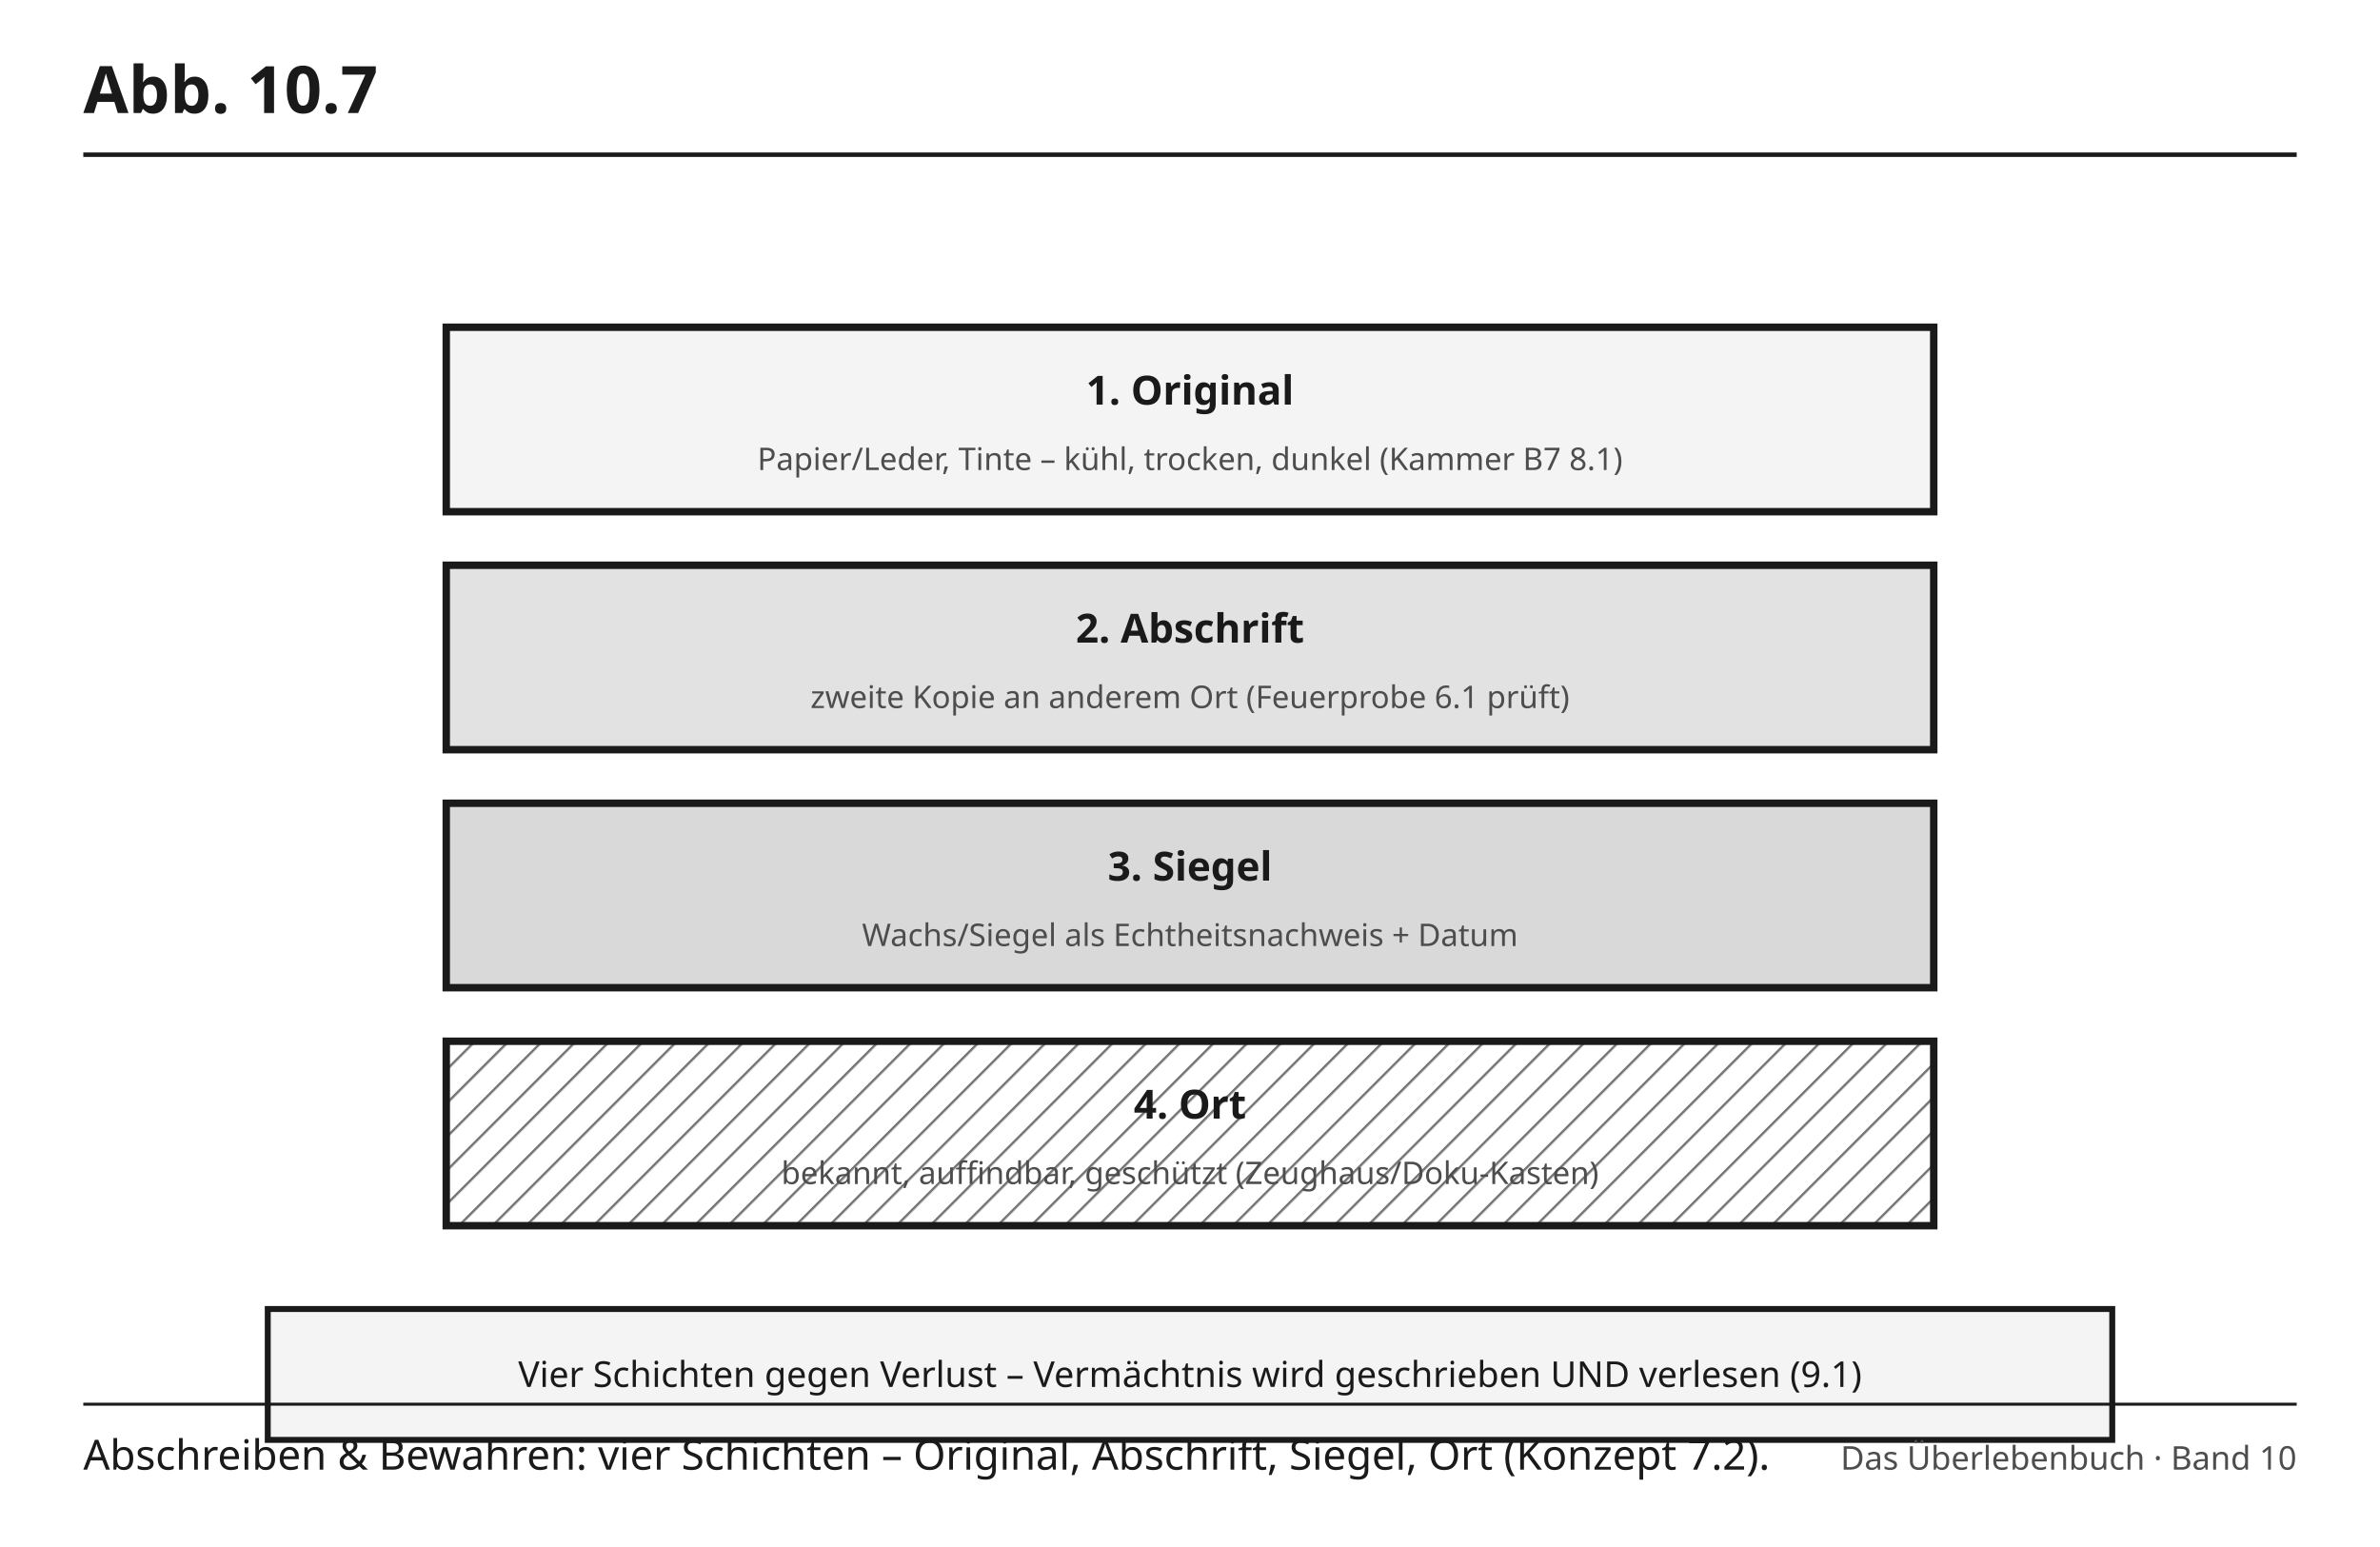
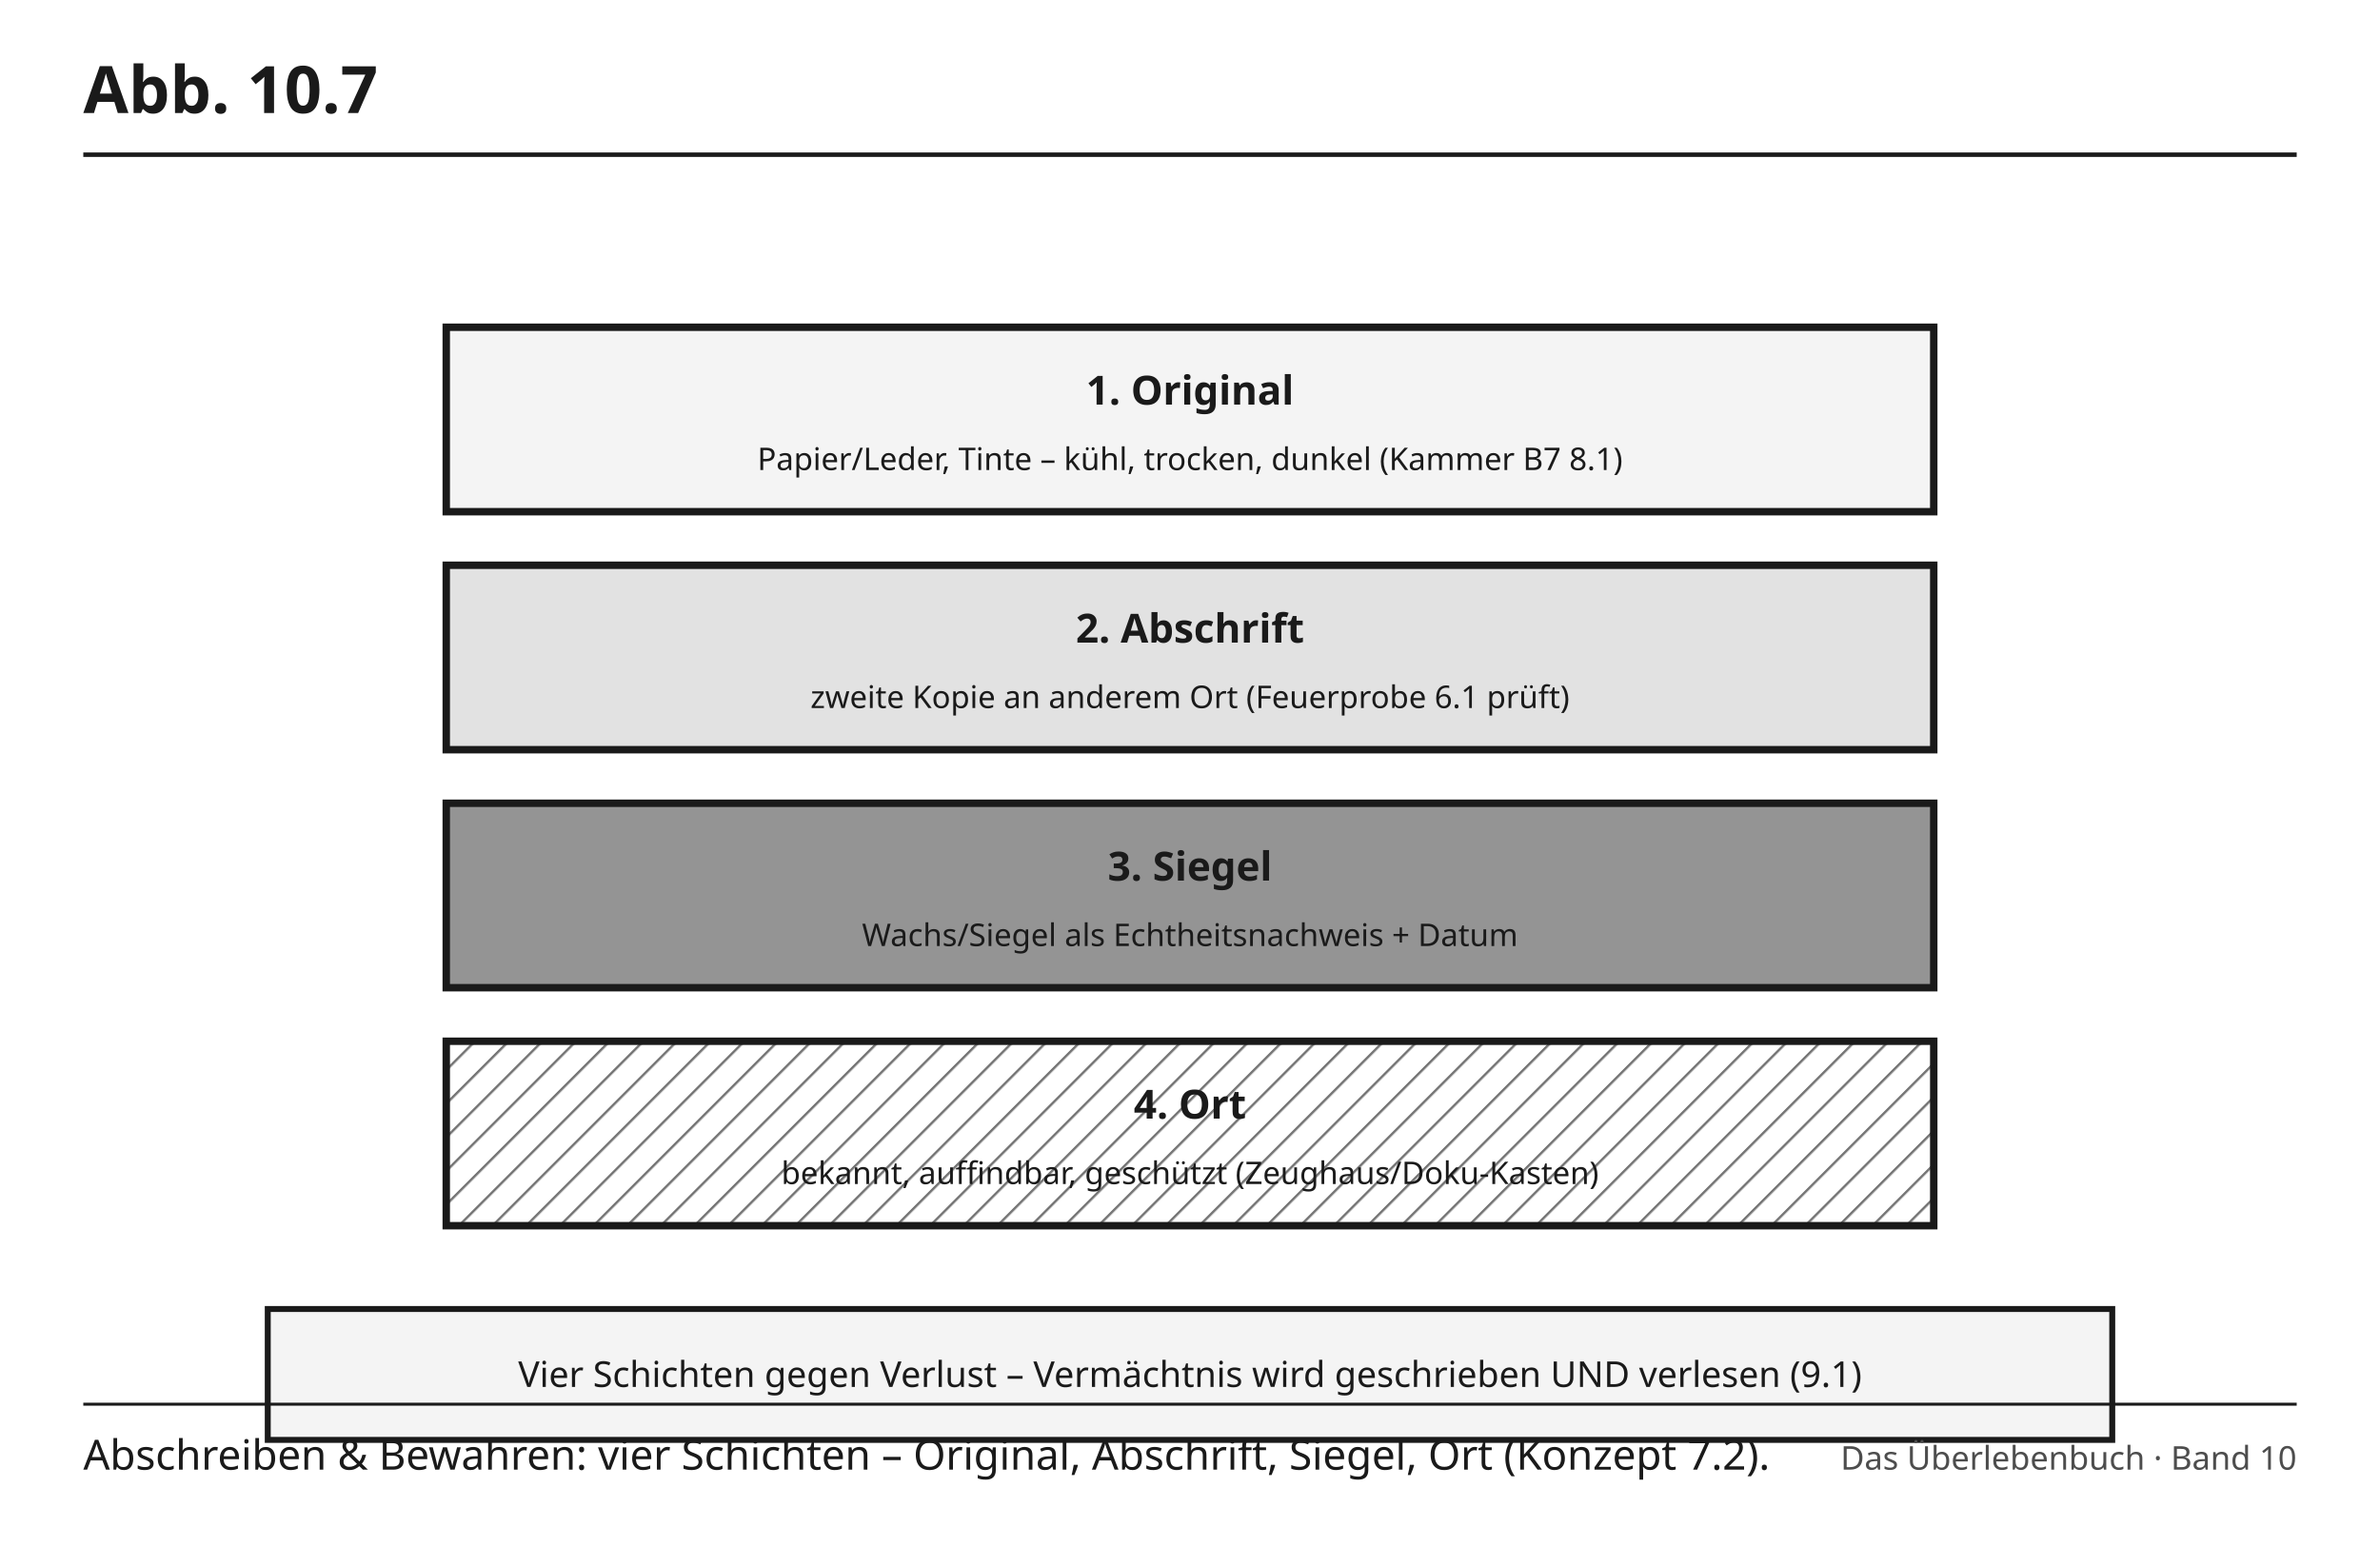
<svg xmlns="http://www.w3.org/2000/svg" viewBox="0 0 800 520" role="img" aria-label="Abb. 10.7 – Abschreiben &amp; Bewahren: vier Schichten – Original, Abschrift, Siegel, Ort (Konzept 7.2).">
  <defs>
    <marker id="ah" markerWidth="10" markerHeight="8" refX="9" refY="4" orient="auto">
      <path d="M0 0 L10 4 L0 8 z" fill="#1a1a1a" />
    </marker>
    <marker id="ahs" markerWidth="10" markerHeight="8" refX="1" refY="4" orient="auto">
      <path d="M10 0 L0 4 L10 8 z" fill="#1a1a1a" />
    </marker>
    <pattern id="hatch" width="8" height="8" patternTransform="rotate(45)" patternUnits="userSpaceOnUse">
      <line x1="0" y1="0" x2="0" y2="8" stroke="#6e6e6e" stroke-width="1.6" />
    </pattern>
    <pattern id="cross" width="8" height="8" patternUnits="userSpaceOnUse">
      <path d="M0 0 L8 8 M8 0 L0 8" stroke="#8a8a8a" stroke-width="1" />
    </pattern>
    <pattern id="dots" width="7" height="7" patternUnits="userSpaceOnUse">
      <circle cx="2" cy="2" r="1.4" fill="#6e6e6e" />
    </pattern>
    <pattern id="wtr" width="24" height="12" patternUnits="userSpaceOnUse">
-       <rect width="24" height="12" fill="#a8cbe4" />
+       <rect width="24" height="12" fill="#6b97bd" />
      <path d="M0 8 q 6 -5 12 0 t 12 0" fill="none" stroke="#3f6f96" stroke-width="1.4" />
    </pattern>
  </defs>
  <rect x="0" y="0" width="800" height="520" fill="#ffffff" />
  <text x="28" y="38" font-family="sans-serif" font-size="22" text-anchor="start" font-weight="bold" fill="#1a1a1a">Abb. 10.7</text>
  <line x1="28" y1="52" x2="772" y2="52" stroke="#1a1a1a" stroke-width="1.5" />
  <rect x="150" y="110" width="500" height="62" fill="#f4f4f4" stroke="#1a1a1a" stroke-width="2.5" />
  <text x="400" y="136" font-family="sans-serif" font-size="13.5" text-anchor="middle" font-weight="bold" fill="#1a1a1a">1. Original</text>
-   <text x="400" y="158" font-family="sans-serif" font-size="10.5" text-anchor="middle" font-weight="normal" fill="#4d4d4d">Papier/Leder, Tinte – kühl, trocken, dunkel (Kammer B7 8.1)</text>
+   <text x="400" y="158" font-family="sans-serif" font-size="10.5" text-anchor="middle" font-weight="normal" fill="#1a1a1a">Papier/Leder, Tinte – kühl, trocken, dunkel (Kammer B7 8.1)</text>
  <rect x="150" y="190" width="500" height="62" fill="#e2e2e2" stroke="#1a1a1a" stroke-width="2.5" />
  <text x="400" y="216" font-family="sans-serif" font-size="13.5" text-anchor="middle" font-weight="bold" fill="#1a1a1a">2. Abschrift</text>
-   <text x="400" y="238" font-family="sans-serif" font-size="10.5" text-anchor="middle" font-weight="normal" fill="#4d4d4d">zweite Kopie an anderem Ort (Feuerprobe 6.1 prüft)</text>
-   <rect x="150" y="270" width="500" height="62" fill="#d9d9d9" stroke="#1a1a1a" stroke-width="2.5" />
+   <text x="400" y="238" font-family="sans-serif" font-size="10.5" text-anchor="middle" font-weight="normal" fill="#1a1a1a">zweite Kopie an anderem Ort (Feuerprobe 6.1 prüft)</text>
+   <rect x="150" y="270" width="500" height="62" fill="#949494" stroke="#1a1a1a" stroke-width="2.5" />
  <text x="400" y="296" font-family="sans-serif" font-size="13.5" text-anchor="middle" font-weight="bold" fill="#1a1a1a">3. Siegel</text>
-   <text x="400" y="318" font-family="sans-serif" font-size="10.5" text-anchor="middle" font-weight="normal" fill="#4d4d4d">Wachs/Siegel als Echtheitsnachweis + Datum</text>
+   <text x="400" y="318" font-family="sans-serif" font-size="10.5" text-anchor="middle" font-weight="normal" fill="#1a1a1a">Wachs/Siegel als Echtheitsnachweis + Datum</text>
  <rect x="150" y="350" width="500" height="62" fill="url(#hatch)" stroke="#1a1a1a" stroke-width="2.5" />
  <text x="400" y="376" font-family="sans-serif" font-size="13.5" text-anchor="middle" font-weight="bold" fill="#1a1a1a">4. Ort</text>
-   <text x="400" y="398" font-family="sans-serif" font-size="10.5" text-anchor="middle" font-weight="normal" fill="#4d4d4d">bekannt, auffindbar, geschützt (Zeughaus/Doku-Kasten)</text>
+   <text x="400" y="398" font-family="sans-serif" font-size="10.5" text-anchor="middle" font-weight="normal" fill="#1a1a1a">bekannt, auffindbar, geschützt (Zeughaus/Doku-Kasten)</text>
  <rect x="90" y="440" width="620" height="44" fill="#f4f4f4" stroke="#1a1a1a" stroke-width="2" />
  <text x="400" y="466.2" font-family="sans-serif" font-size="12" text-anchor="middle" font-weight="normal" fill="#1a1a1a">Vier Schichten gegen Verlust – Vermächtnis wird geschrieben UND verlesen (9.1)</text>
  <line x1="28" y1="472" x2="772" y2="472" stroke="#1a1a1a" stroke-width="1" />
  <text x="28" y="494" font-family="sans-serif" font-size="14" text-anchor="start" font-weight="normal" fill="#1a1a1a">Abschreiben &amp; Bewahren: vier Schichten – Original, Abschrift, Siegel, Ort (Konzept 7.2).</text>
  <text x="772" y="494" font-family="sans-serif" font-size="11" text-anchor="end" font-weight="normal" fill="#4d4d4d">Das Überlebenbuch · Band 10</text>
</svg>
